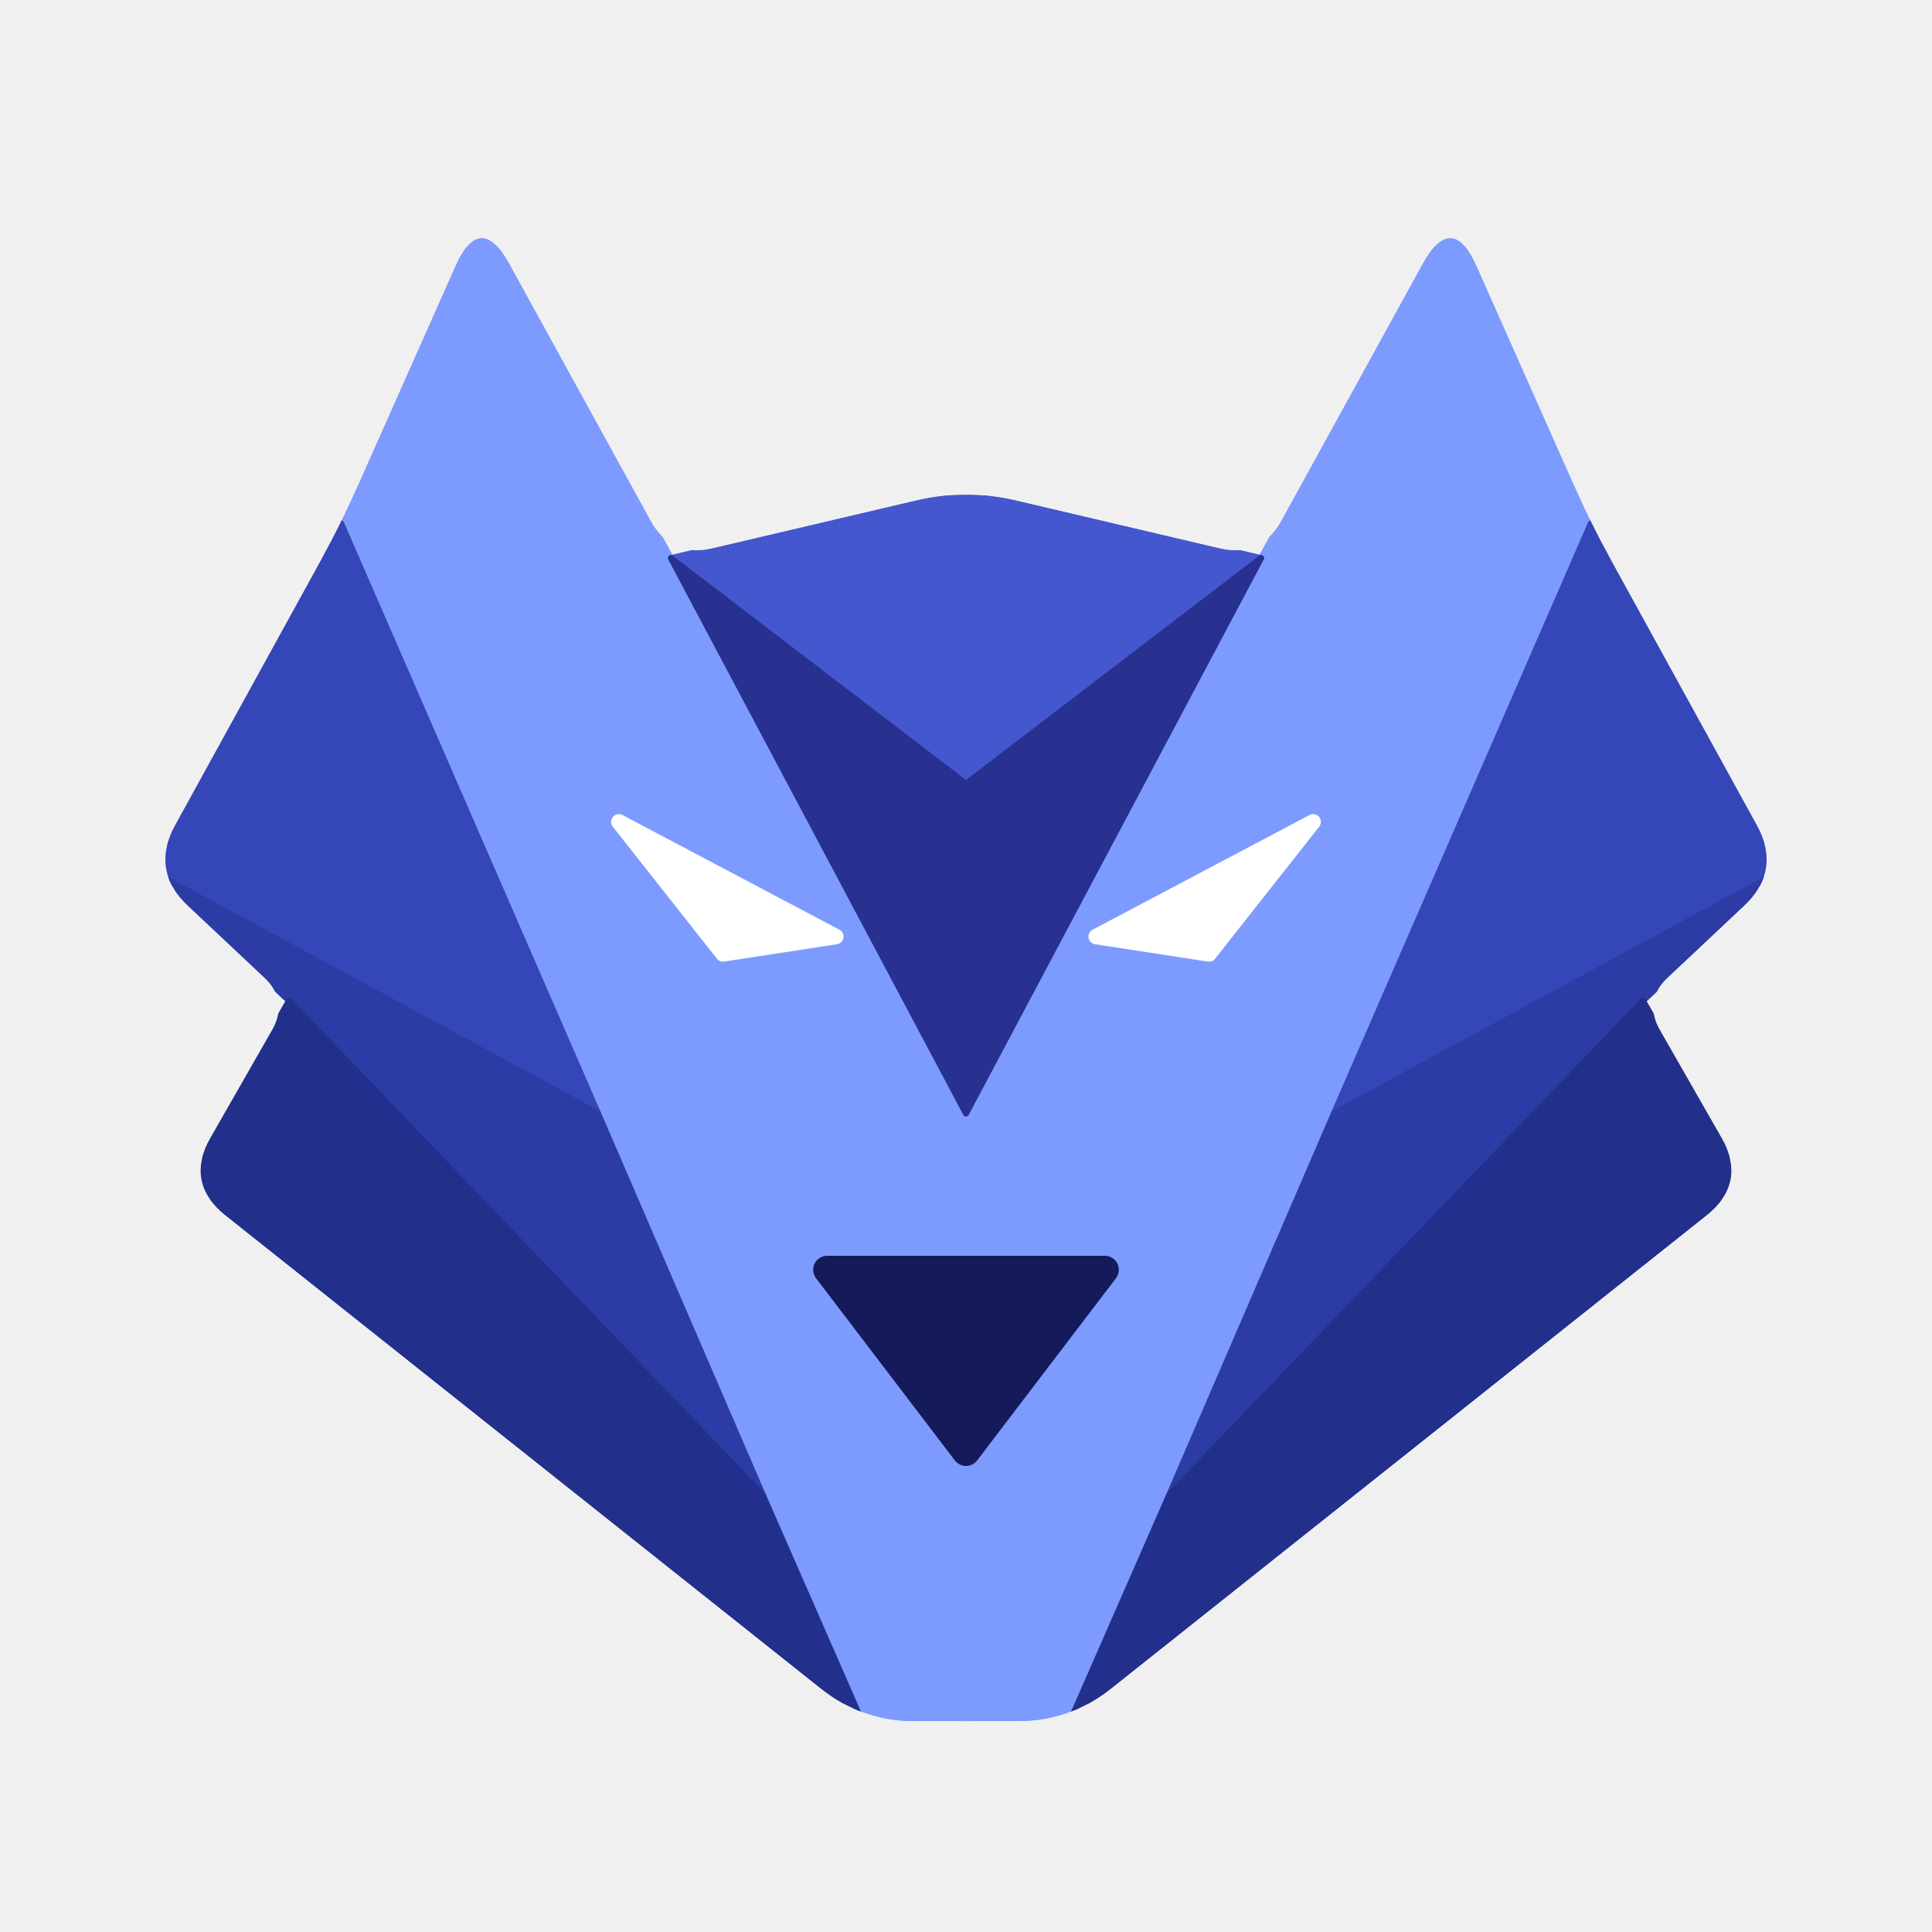
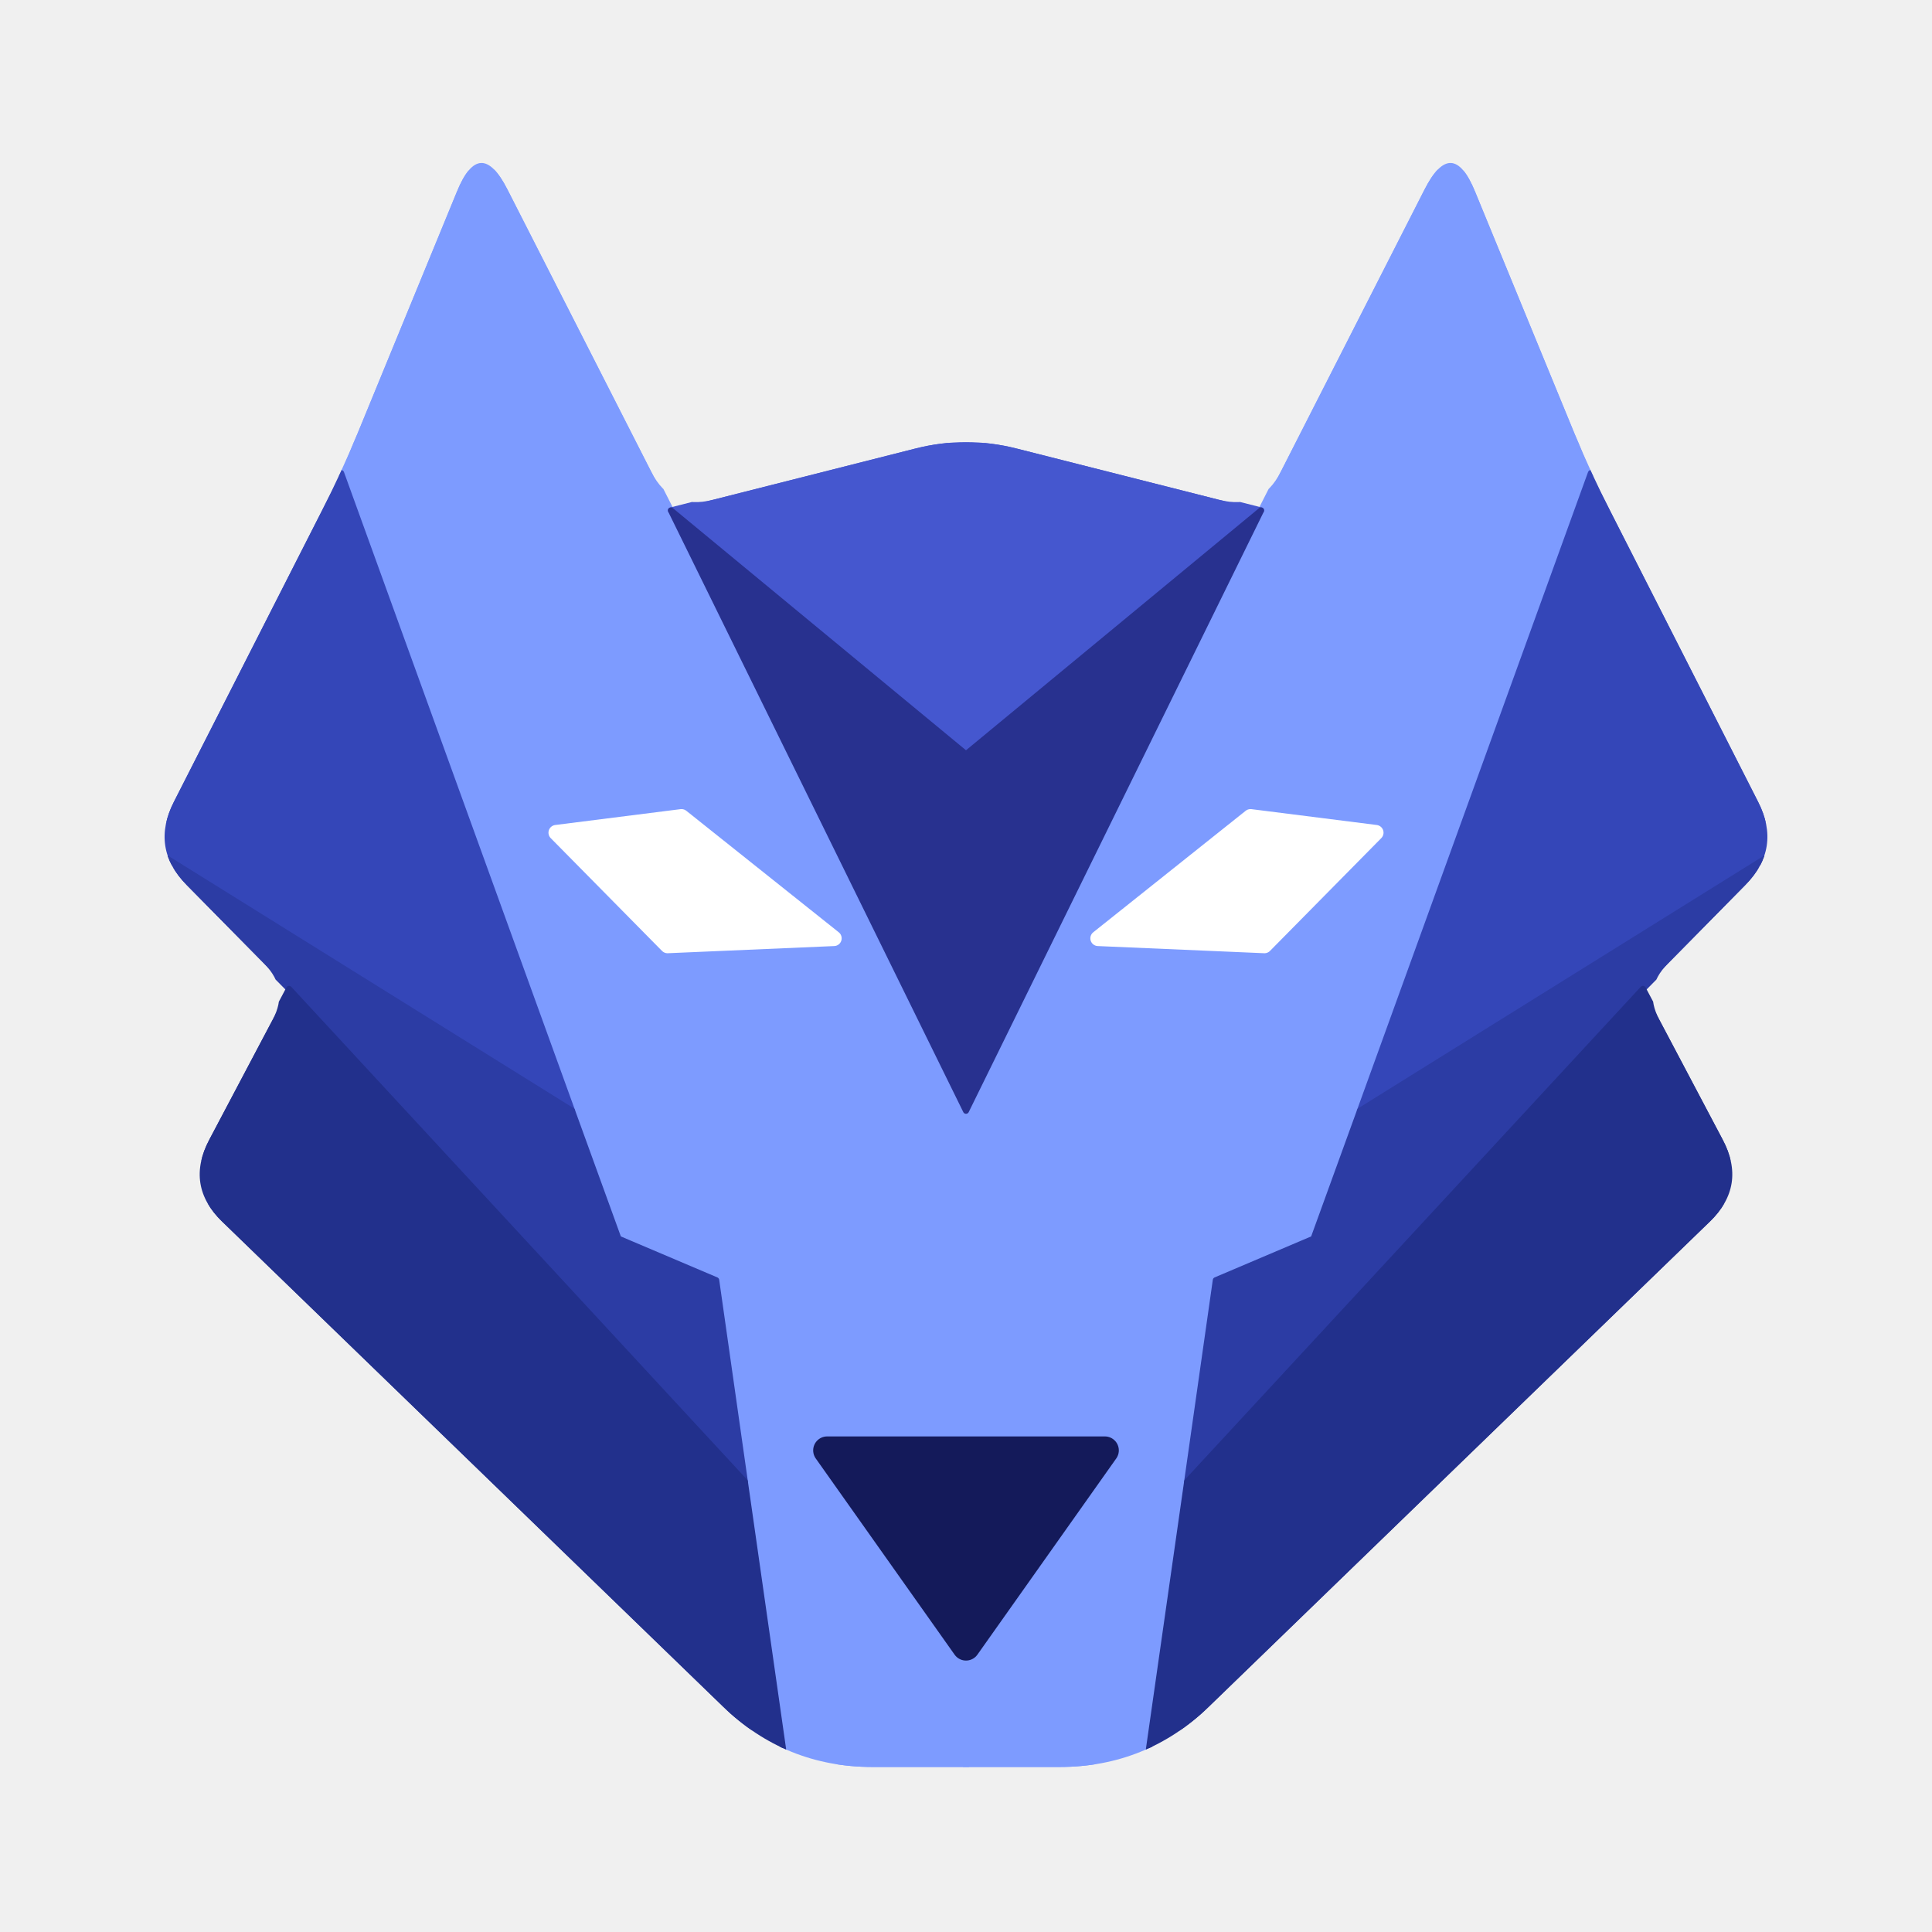
- <svg xmlns="http://www.w3.org/2000/svg" viewBox="0 -11.5 512 512">
+ <svg xmlns="http://www.w3.org/2000/svg" viewBox="0 -7.866 512 512">
  <defs>
    <clipPath id="wolf">
-       <path d="M120.7 59.1Q127.2 44.4 135 58.5L172.3 126.3Q177.8 136.4 189 133.8L242.6 121.2Q256 118 269.4 121.2L323 133.8Q334.2 136.4 339.7 126.3L377 58.5Q384.8 44.4 391.3 59.1L416.9 116.7Q421.6 127.2 427.1 137.3L465.5 207.1Q472.2 219.2 462.1 228.6L442.1 247.4Q435.4 253.7 440 261.7L456.2 290Q463 302 452.2 310.6L294.4 436Q283.6 444.6 269.8 444.6L242.2 444.6Q228.4 444.6 217.6 436L59.8 310.6Q49 302 55.8 290L72 261.7Q76.6 253.7 69.9 247.4L49.9 228.6Q39.8 219.2 46.5 207.1L84.9 137.3Q90.4 127.2 95.1 116.7Z" />
+       <path d="M121.1 42.9Q127.2 28 134.5 42.4L172.6 117.2Q177.8 127.4 188.9 124.6L242.6 111Q256 107.6 269.4 111L323.1 124.6Q334.2 127.4 339.4 117.2L377.5 42.4Q384.8 28 390.9 42.9L417.2 106.9Q421.6 117.5 426.8 127.7L465.9 204.6Q472.2 216.9 462.5 226.7L441.9 247.6Q435.4 254.2 439.7 262.3L456.5 294.1Q463 306.3 453.1 315.9L320.4 444.4Q303.8 460.4 280.8 460.4L231.2 460.4Q208.2 460.4 191.6 444.4L58.9 315.9Q49 306.3 55.5 294.1L72.3 262.3Q76.6 254.2 70.1 247.6L49.5 226.7Q39.8 216.9 46.1 204.6L85.2 127.7Q90.4 117.5 94.8 106.9Z" />
    </clipPath>
  </defs>
  <g clip-path="url(#wolf)">
-     <polygon points="127.2,44.4 177.8,136.4 256,283.6 256,444.6 228.4,444.6 90.4,127.2" fill="#7D9BFF" stroke="#7D9BFF" stroke-width="1.6" stroke-linejoin="round" />
-     <polygon points="384.8,44.4 334.2,136.4 256,283.6 256,444.6 283.6,444.6 421.6,127.2" fill="#7D9BFF" stroke="#7D9BFF" stroke-width="1.6" stroke-linejoin="round" />
-     <polygon points="90.4,127.2 39.8,219.2 158.5,283.6" fill="#3446B8" stroke="#3446B8" stroke-width="1.6" stroke-linejoin="round" />
-     <polygon points="421.6,127.2 472.2,219.2 353.5,283.6" fill="#3446B8" stroke="#3446B8" stroke-width="1.6" stroke-linejoin="round" />
-     <polygon points="39.8,219.2 76.6,253.7 202.2,384.8 158.5,283.6" fill="#2C3CA4" stroke="#2C3CA4" stroke-width="1.6" stroke-linejoin="round" />
-     <polygon points="472.2,219.2 435.4,253.7 309.8,384.8 353.5,283.6" fill="#2C3CA4" stroke="#2C3CA4" stroke-width="1.6" stroke-linejoin="round" />
-     <polygon points="76.6,253.7 49,302 228.4,444.6 202.2,384.8" fill="#22308C" stroke="#22308C" stroke-width="1.6" stroke-linejoin="round" />
-     <polygon points="435.4,253.7 463,302 283.6,444.6 309.8,384.8" fill="#22308C" stroke="#22308C" stroke-width="1.6" stroke-linejoin="round" />
-     <polygon points="177.8,136.4 256,118 334.2,136.4 256,196.2" fill="#4557CF" stroke="#4557CF" stroke-width="1.6" stroke-linejoin="round" />
-     <polygon points="177.8,136.4 256,196.2 334.2,136.4 256,283.6" fill="#28318F" stroke="#28318F" stroke-width="1.6" stroke-linejoin="round" />
-     <polygon points="219.2,325 292.8,325 256,373.3" fill="#141A5A" stroke="#141A5A" stroke-width="7.4" stroke-linejoin="round" />
-     <polygon points="164,206.3 221.5,236.7 191.6,241.3" fill="#FFFFFF" stroke="#FFFFFF" stroke-width="4.1" stroke-linejoin="round" />
-     <polygon points="348,206.3 290.5,236.7 320.4,241.3" fill="#FFFFFF" stroke="#FFFFFF" stroke-width="4.1" stroke-linejoin="round" />
+     <polygon points="127.2,28 177.8,127.4 256,286.5 256,460.4 208.2,460.4 189.8,331.4 163.9,320.4 90.4,117.5" fill="#7D9BFF" stroke="#7D9BFF" stroke-width="1.6" stroke-linejoin="round" />
+     <polygon points="384.8,28 334.2,127.4 256,286.5 256,460.4 303.8,460.4 322.2,331.4 348.1,320.4 421.6,117.5" fill="#7D9BFF" stroke="#7D9BFF" stroke-width="1.6" stroke-linejoin="round" />
+     <polygon points="90.4,117.5 39.8,216.9 151.6,286.5" fill="#3446B8" stroke="#3446B8" stroke-width="1.6" stroke-linejoin="round" />
+     <polygon points="421.6,117.5 472.2,216.9 360.4,286.5" fill="#3446B8" stroke="#3446B8" stroke-width="1.6" stroke-linejoin="round" />
+     <polygon points="39.8,216.9 76.6,254.2 197.4,384.8 189.8,331.4 163.9,320.4 151.6,286.5" fill="#2C3CA4" stroke="#2C3CA4" stroke-width="1.6" stroke-linejoin="round" />
+     <polygon points="472.2,216.9 435.4,254.2 314.6,384.8 322.2,331.4 348.1,320.4 360.4,286.5" fill="#2C3CA4" stroke="#2C3CA4" stroke-width="1.6" stroke-linejoin="round" />
+     <polygon points="76.6,254.2 49,306.3 208.2,460.4 197.4,384.8" fill="#22308C" stroke="#22308C" stroke-width="1.6" stroke-linejoin="round" />
+     <polygon points="435.4,254.2 463,306.3 303.8,460.4 314.6,384.8" fill="#22308C" stroke="#22308C" stroke-width="1.6" stroke-linejoin="round" />
+     <polygon points="177.8,127.4 256,107.6 334.2,127.4 256,192" fill="#4557CF" stroke="#4557CF" stroke-width="1.6" stroke-linejoin="round" />
+     <polygon points="177.8,127.4 256,192 334.2,127.4 256,286.5" fill="#28318F" stroke="#28318F" stroke-width="1.6" stroke-linejoin="round" />
+     <polygon points="219.2,376.5 292.8,376.5 256,428.5" fill="#141A5A" stroke="#141A5A" stroke-width="7.4" stroke-linejoin="round" />
+     <polygon points="147.4,212.8 180.6,208.6 221,240.8 176.9,242.7" fill="#FFFFFF" stroke="#FFFFFF" stroke-width="4.1" stroke-linejoin="round" />
+     <polygon points="364.6,212.8 331.4,208.6 291,240.8 335.1,242.7" fill="#FFFFFF" stroke="#FFFFFF" stroke-width="4.1" stroke-linejoin="round" />
  </g>
</svg>
